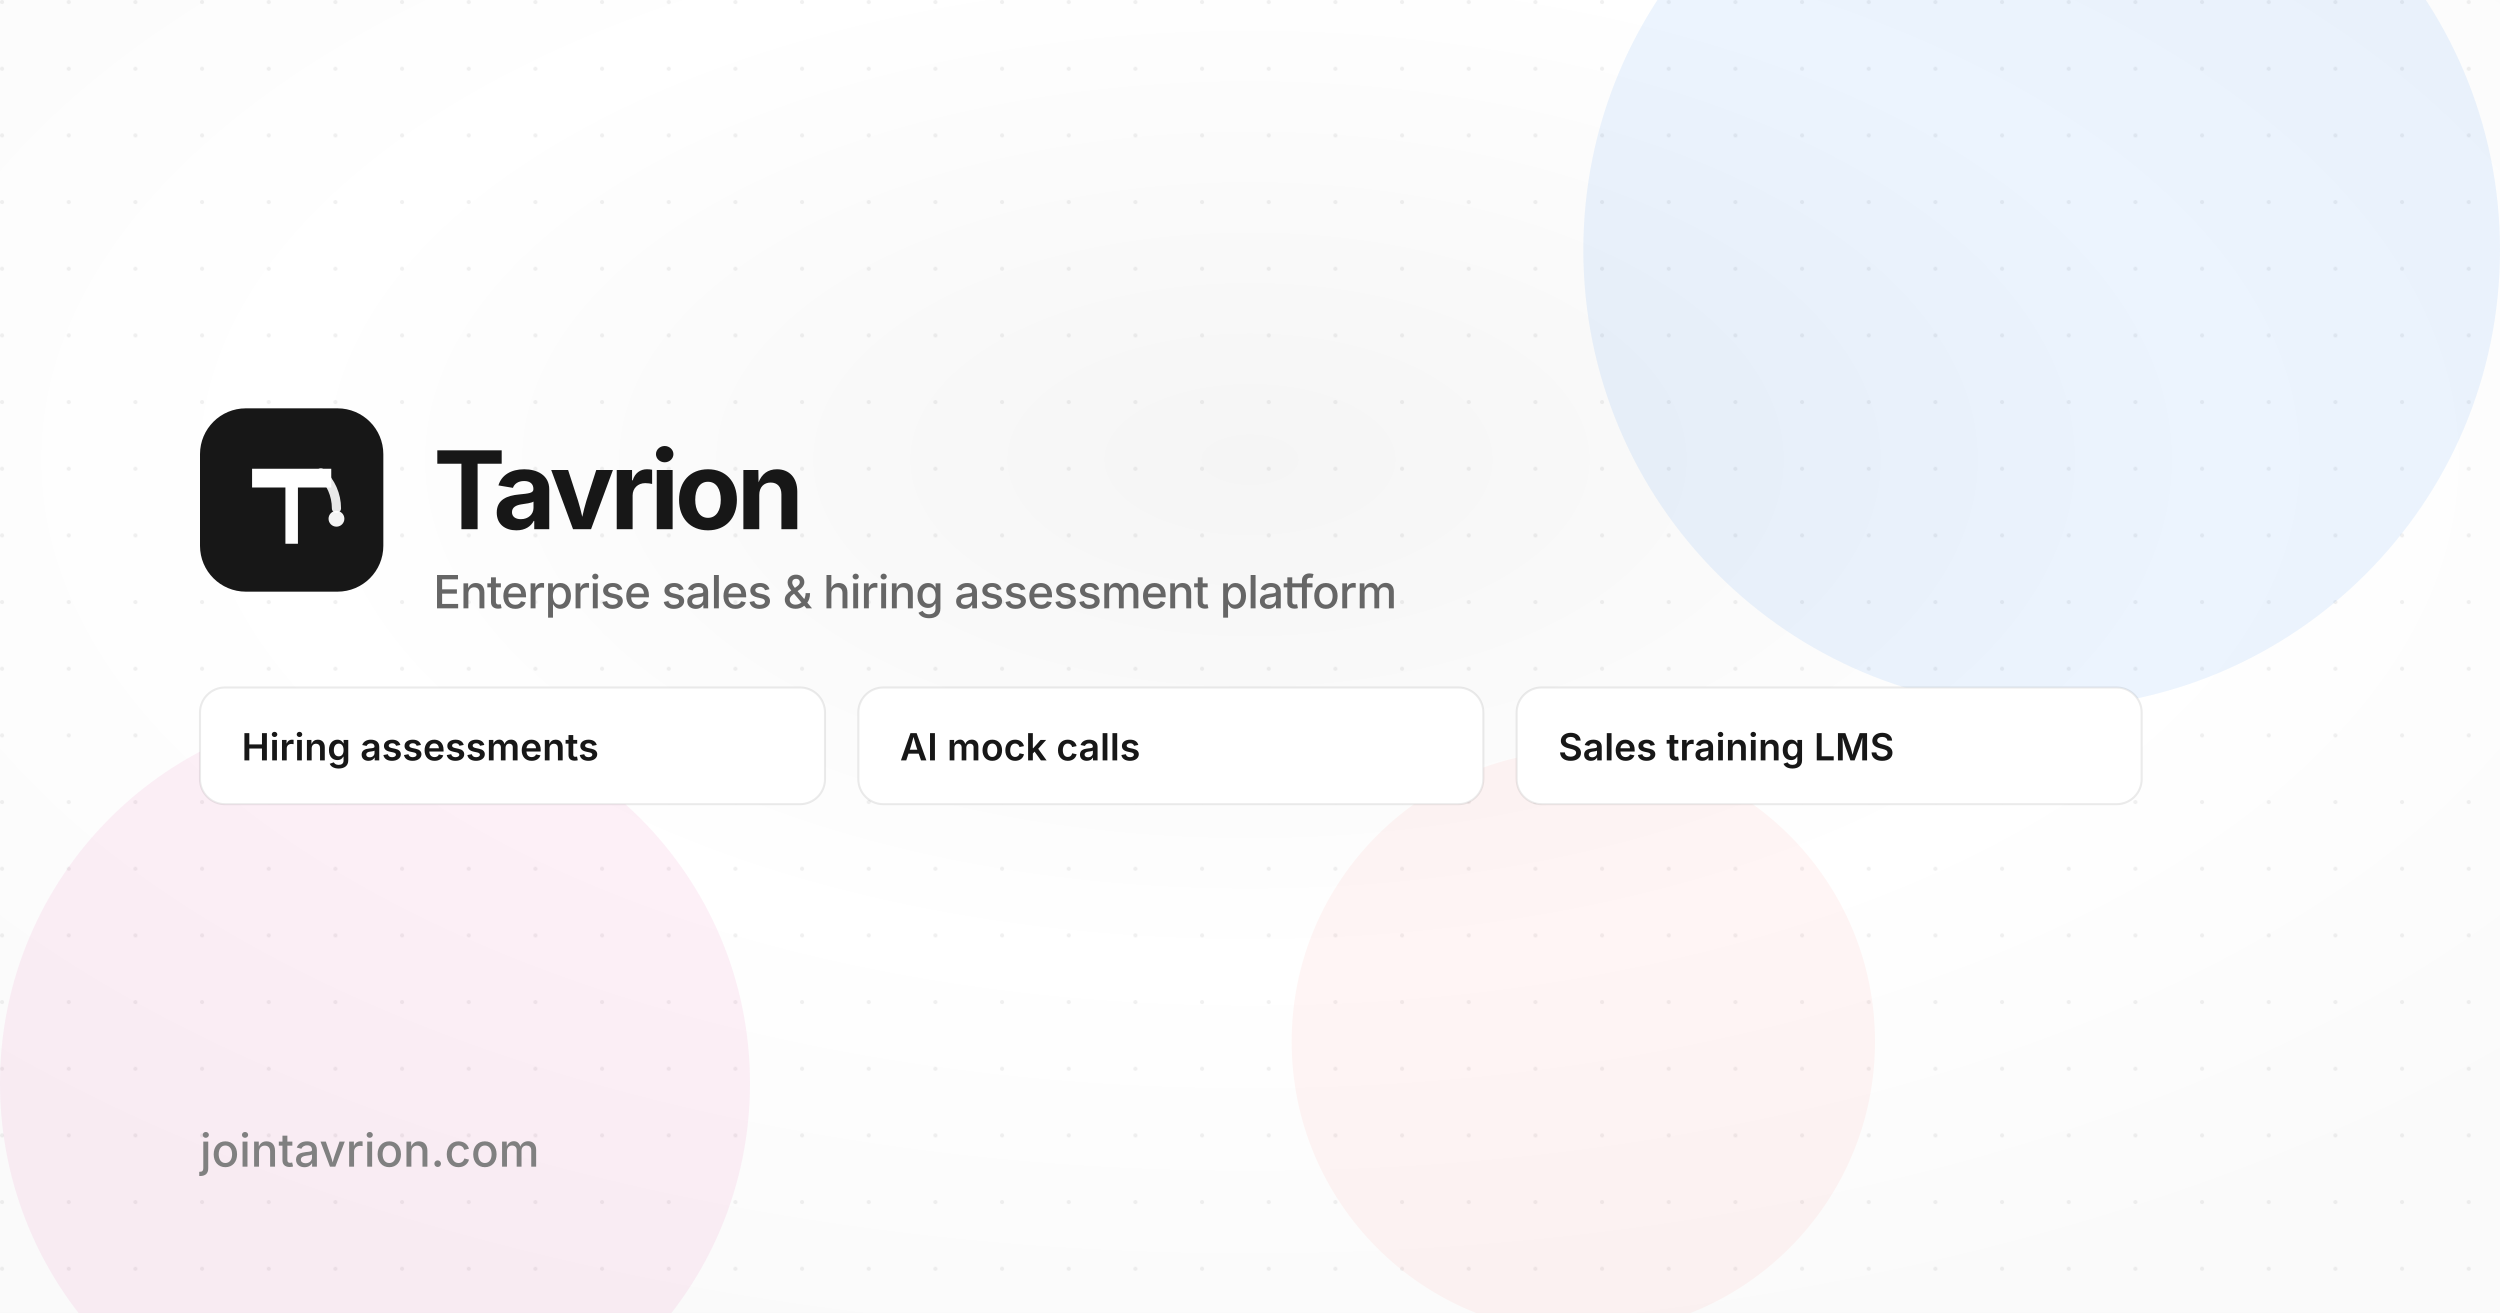
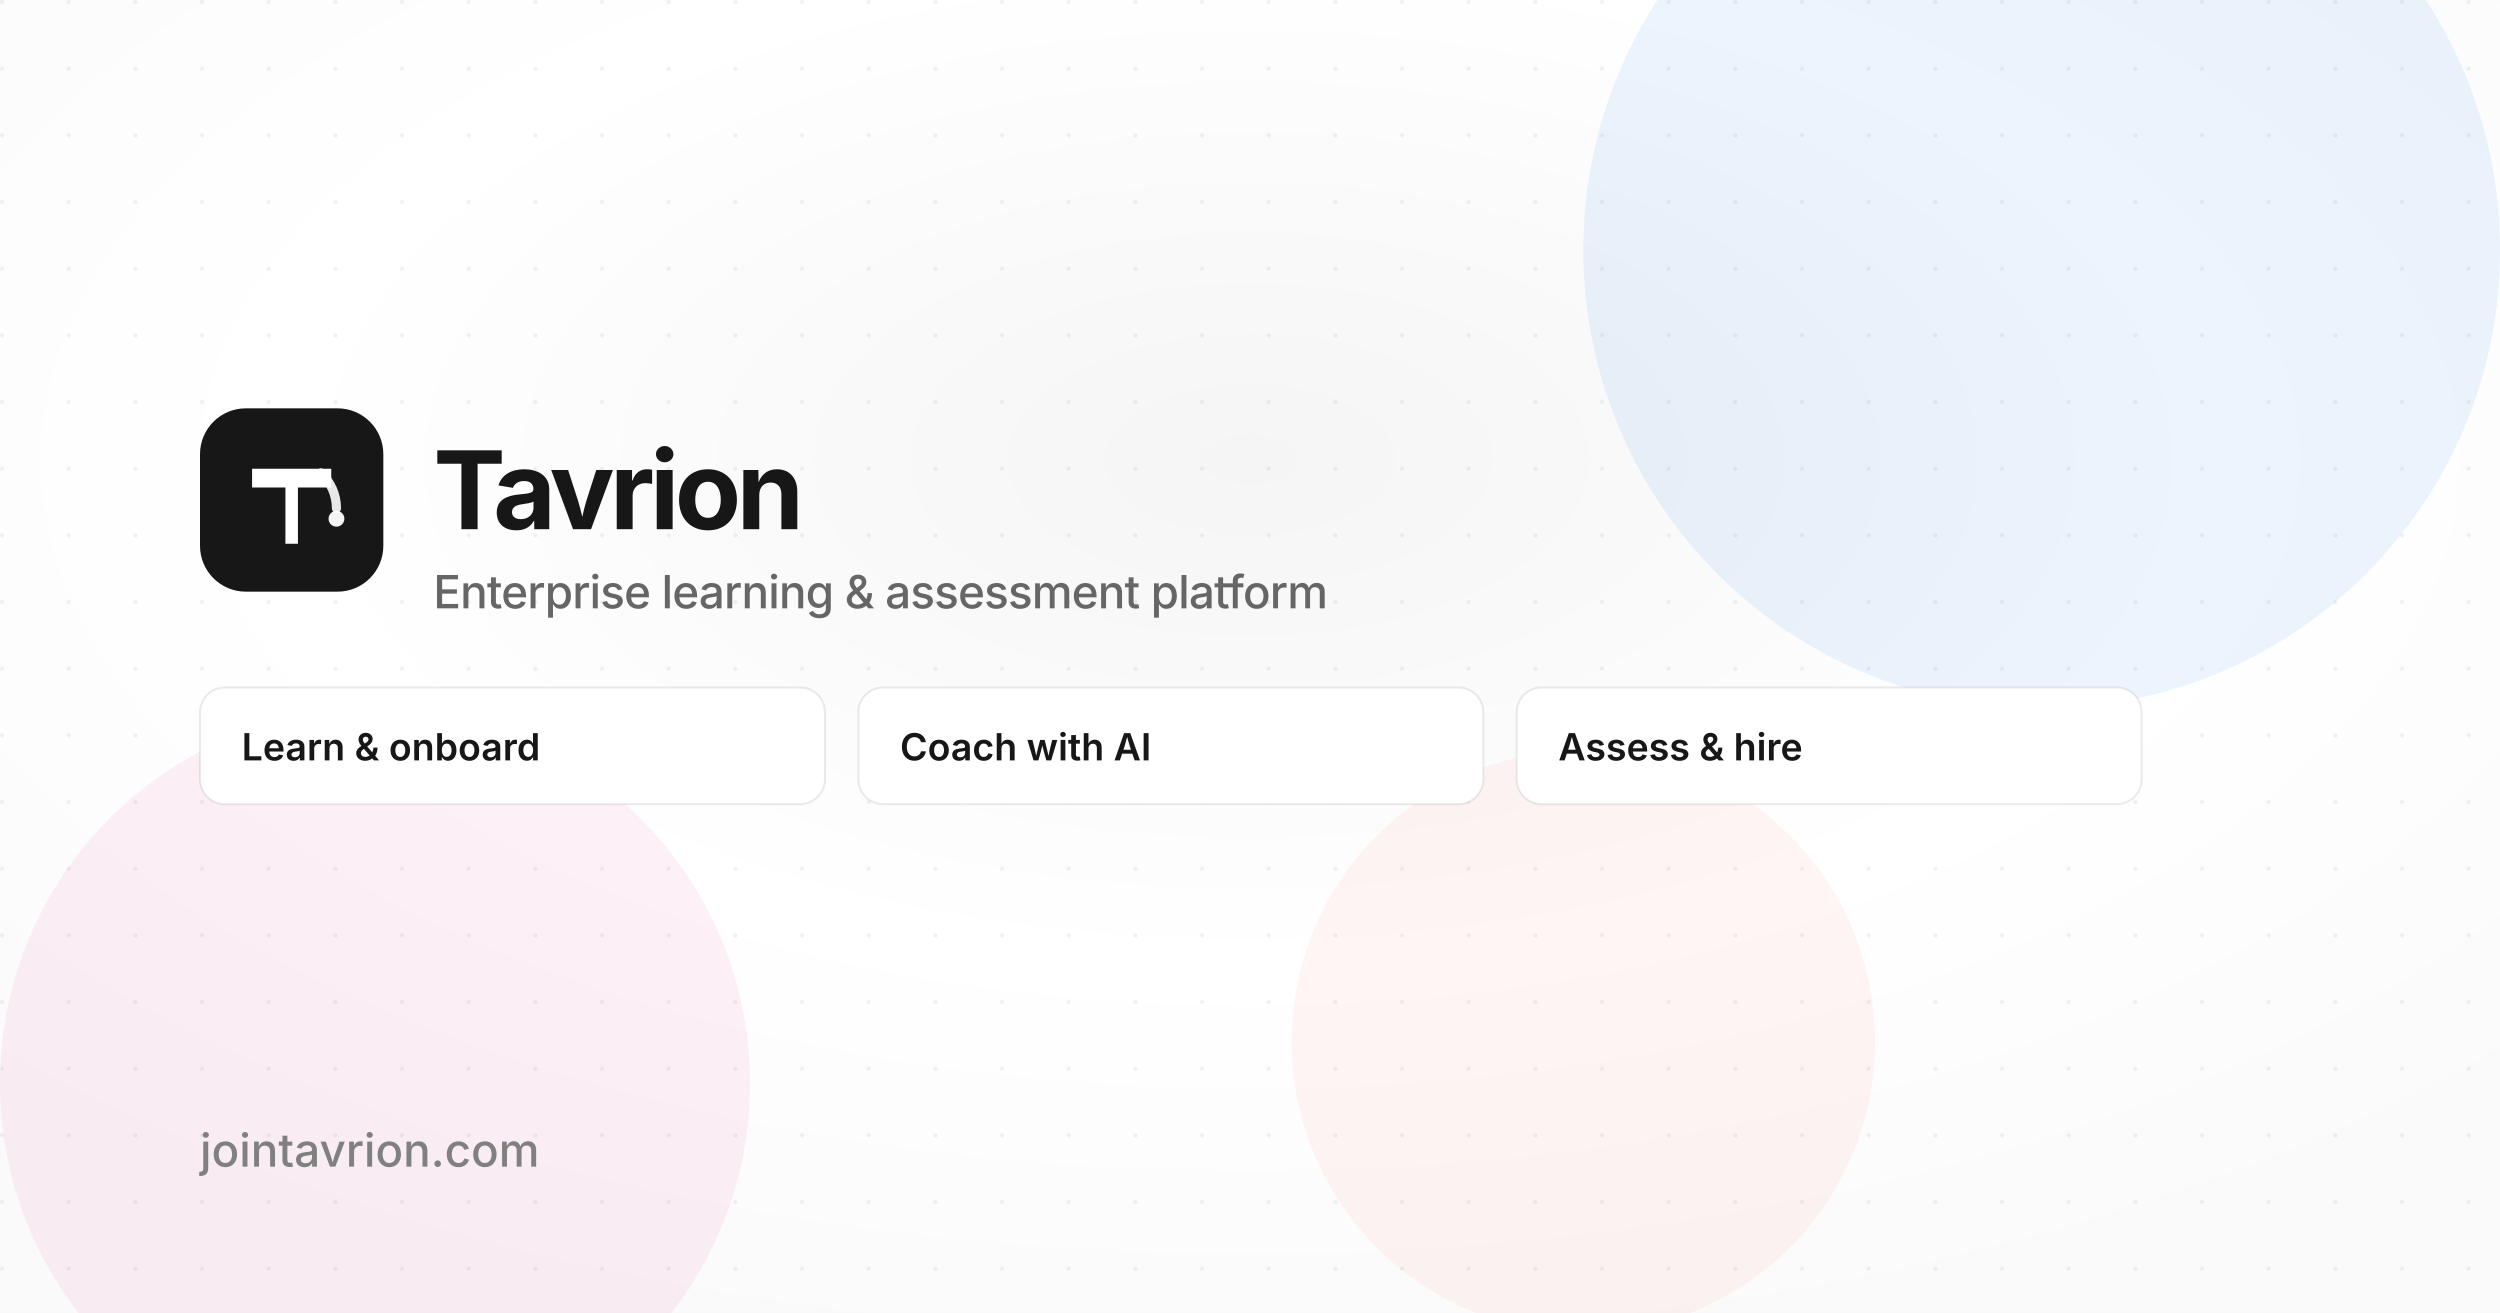
<svg xmlns="http://www.w3.org/2000/svg" width="1200" height="630" viewBox="0 0 1200 630" fill="none">
  <rect width="1200" height="630" fill="#ffffff" />
  <rect width="1200" height="630" fill="url(#bg)" />
  <defs>
    <radialGradient id="bg" cx="50%" cy="35%" r="70%">
      <stop offset="0%" stop-color="#f5f5f5" />
      <stop offset="55%" stop-color="#ffffff" />
      <stop offset="100%" stop-color="#fafafa" />
    </radialGradient>
    <pattern id="grid" width="32" height="32" patternUnits="userSpaceOnUse">
      <circle cx="1" cy="1" r="1" fill="#171717" opacity="0.06" />
    </pattern>
  </defs>
  <rect width="1200" height="630" fill="url(#grid)" />
  <circle cx="980" cy="120" r="220" fill="#0a72ef" opacity="0.08" />
  <circle cx="180" cy="520" r="180" fill="#de1d8d" opacity="0.07" />
  <circle cx="760" cy="500" r="140" fill="#ff5b4f" opacity="0.06" />
  <g transform="translate(96, 196)">
    <rect width="88" height="88" rx="22" fill="#171717" />
    <path d="M25 29h38v9H47v27H41V38H25V29z" fill="#ffffff" />
    <path d="M58 31a23 23 0 0 1 7.5 17" stroke="#ffffff" stroke-width="4.4" stroke-linecap="round" fill="none" opacity="0.9" />
    <circle cx="65.5" cy="53" r="3.8" fill="#ffffff" opacity="0.95" />
    <text x="112" y="58" fill="#171717" font-family="Inter, system-ui, -apple-system, sans-serif" font-size="52" font-weight="700" letter-spacing="-2.2">Tavrion</text>
-     <text x="112" y="96" fill="#666666" font-family="Inter, system-ui, -apple-system, sans-serif" font-size="22" font-weight="500" letter-spacing="-0.4">Enterprise sales &amp; hiring assessment platform</text>
+     <text x="112" y="96" fill="#666666" font-family="Inter, system-ui, -apple-system, sans-serif" font-size="22" font-weight="500" letter-spacing="-0.4">Enterprise learning &amp; assessment platform</text>
  </g>
  <g transform="translate(96, 330)">
    <rect x="0" y="0" width="300" height="56" rx="12" fill="#ffffff" stroke="rgba(0,0,0,0.08)" stroke-width="1" />
-     <text x="20" y="35" fill="#171717" font-family="Inter, system-ui, sans-serif" font-size="18" font-weight="600">Hiring assessments</text>
+     <text x="20" y="35" fill="#171717" font-family="Inter, system-ui, sans-serif" font-size="18" font-weight="600">Learn &amp; onboard</text>
    <rect x="316" y="0" width="300" height="56" rx="12" fill="#ffffff" stroke="rgba(0,0,0,0.08)" stroke-width="1" />
-     <text x="336" y="35" fill="#171717" font-family="Inter, system-ui, sans-serif" font-size="18" font-weight="600">AI mock calls</text>
+     <text x="336" y="35" fill="#171717" font-family="Inter, system-ui, sans-serif" font-size="18" font-weight="600">Coach with AI</text>
    <rect x="632" y="0" width="300" height="56" rx="12" fill="#ffffff" stroke="rgba(0,0,0,0.08)" stroke-width="1" />
-     <text x="652" y="35" fill="#171717" font-family="Inter, system-ui, sans-serif" font-size="18" font-weight="600">Sales training LMS</text>
+     <text x="652" y="35" fill="#171717" font-family="Inter, system-ui, sans-serif" font-size="18" font-weight="600">Assess &amp; hire</text>
  </g>
  <text x="96" y="560" fill="#808080" font-family="Inter, system-ui, sans-serif" font-size="22" font-weight="500">jointavrion.com</text>
</svg>
